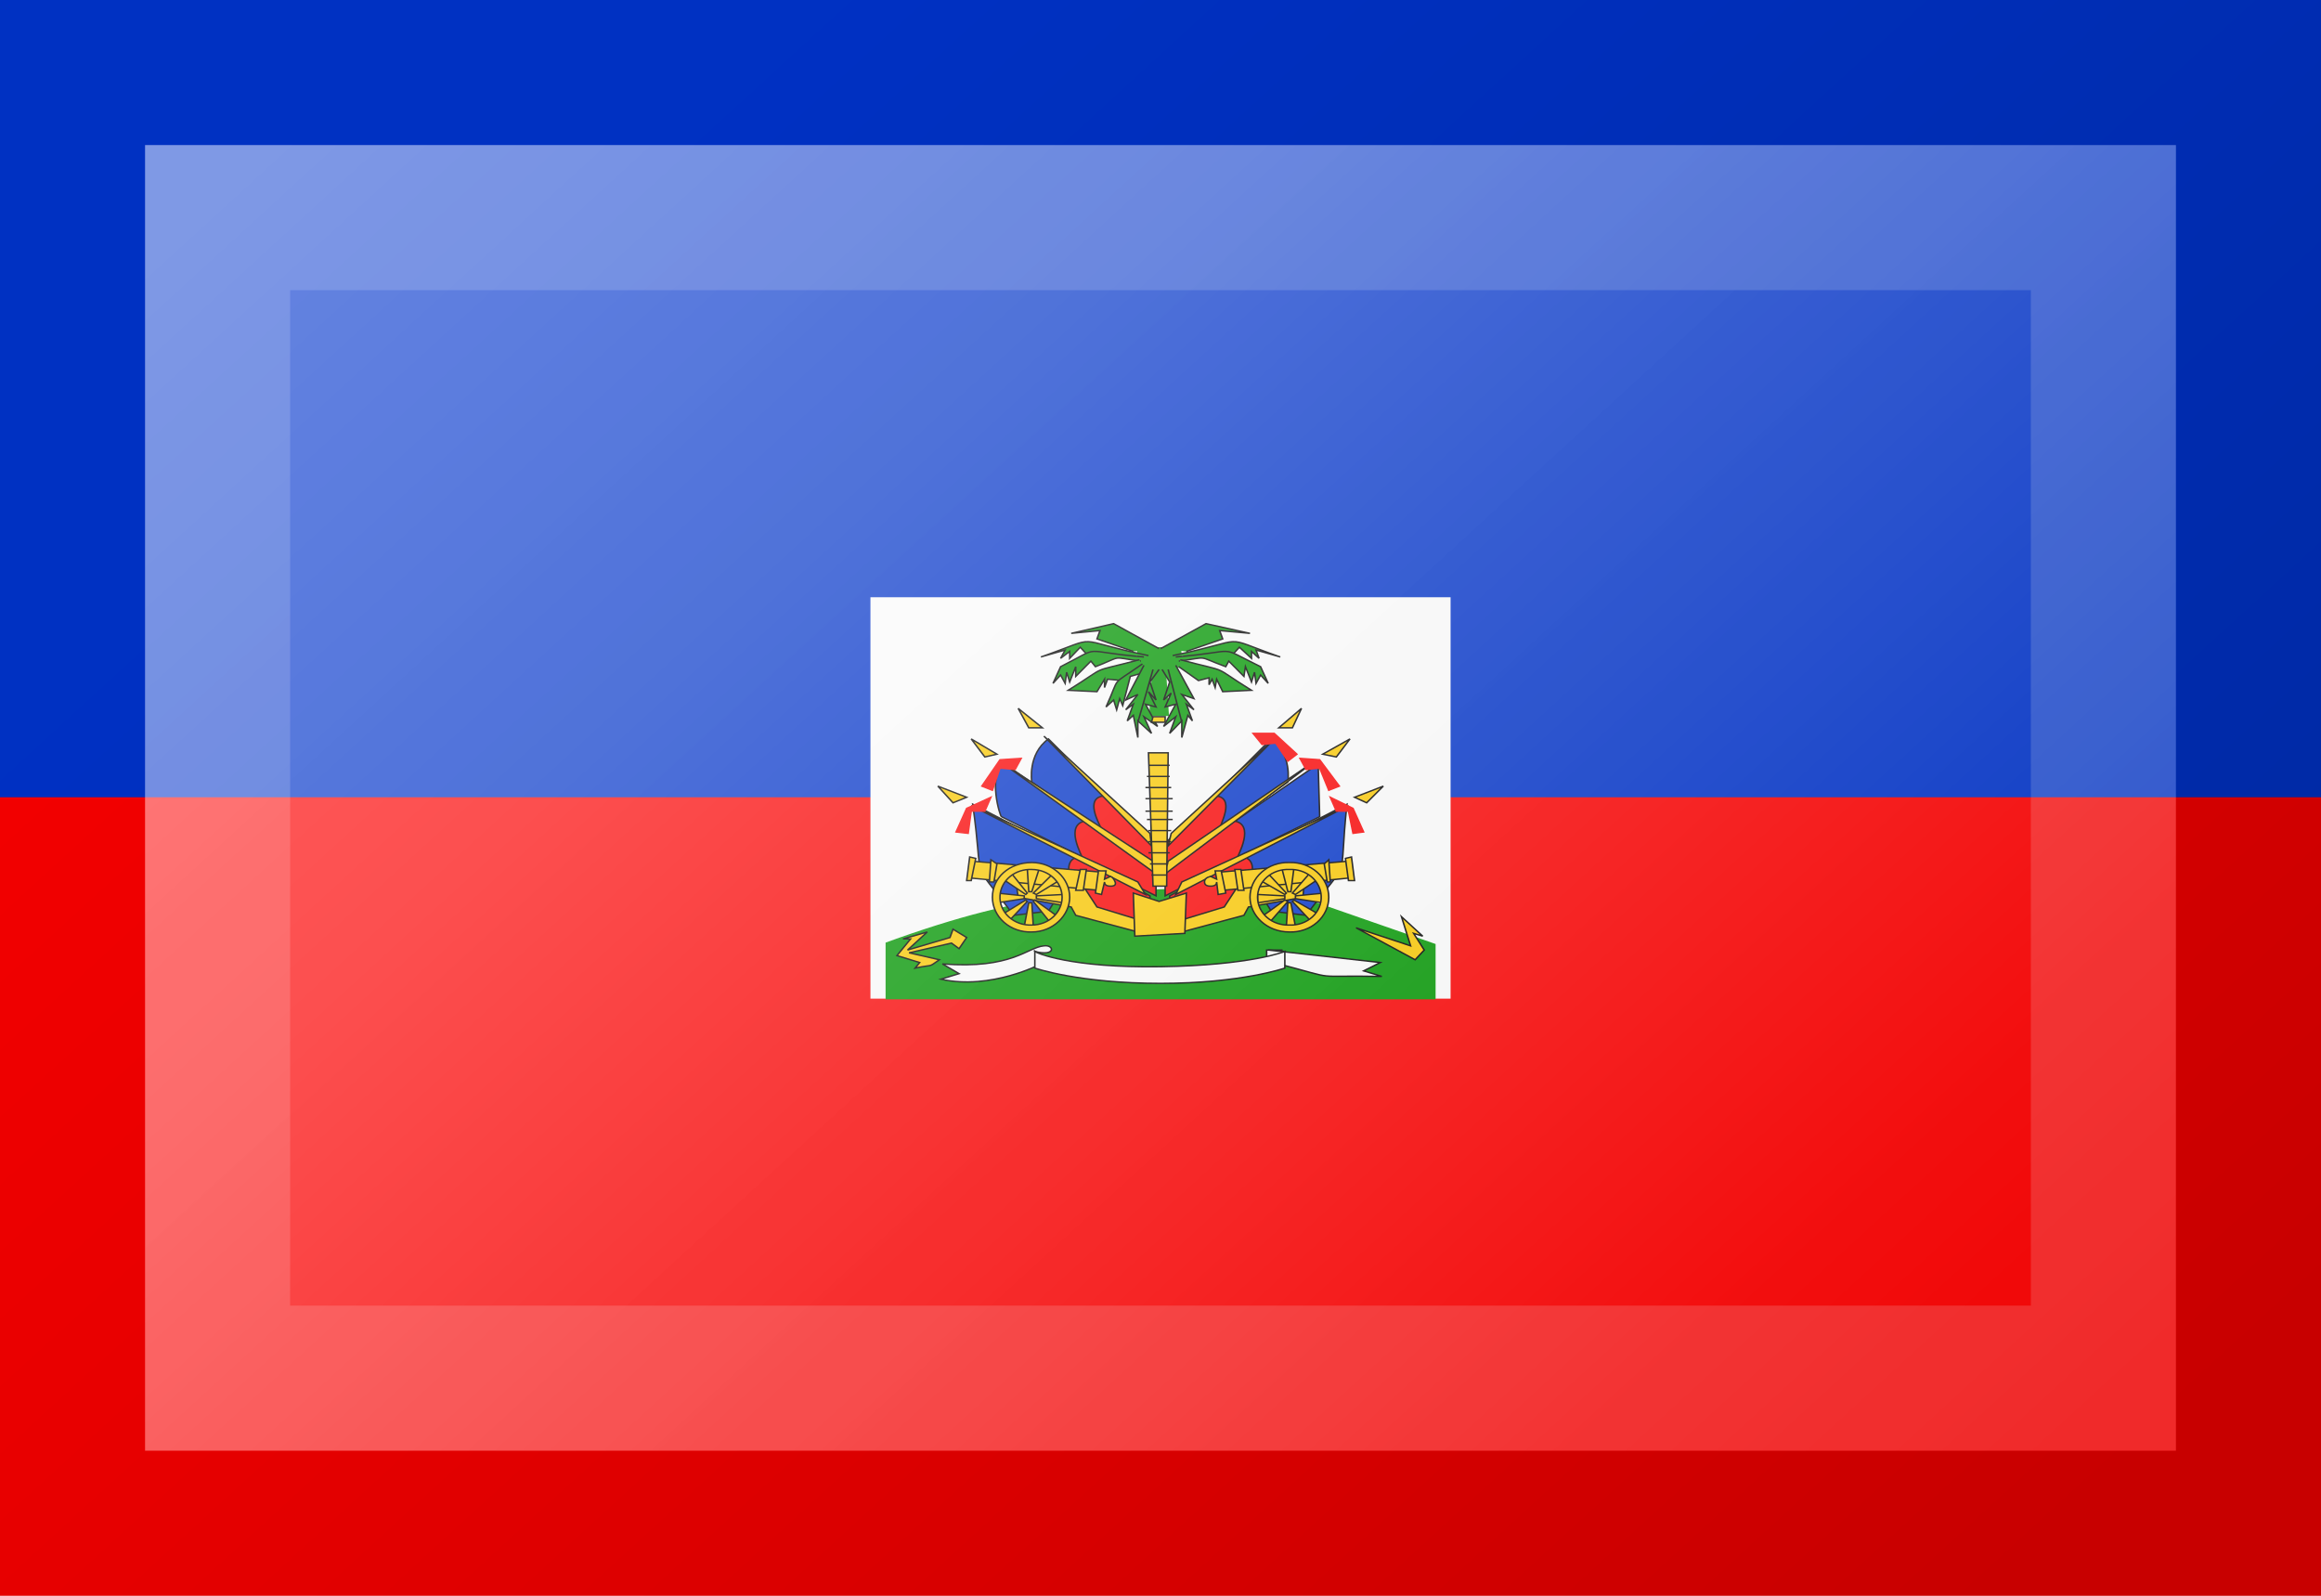
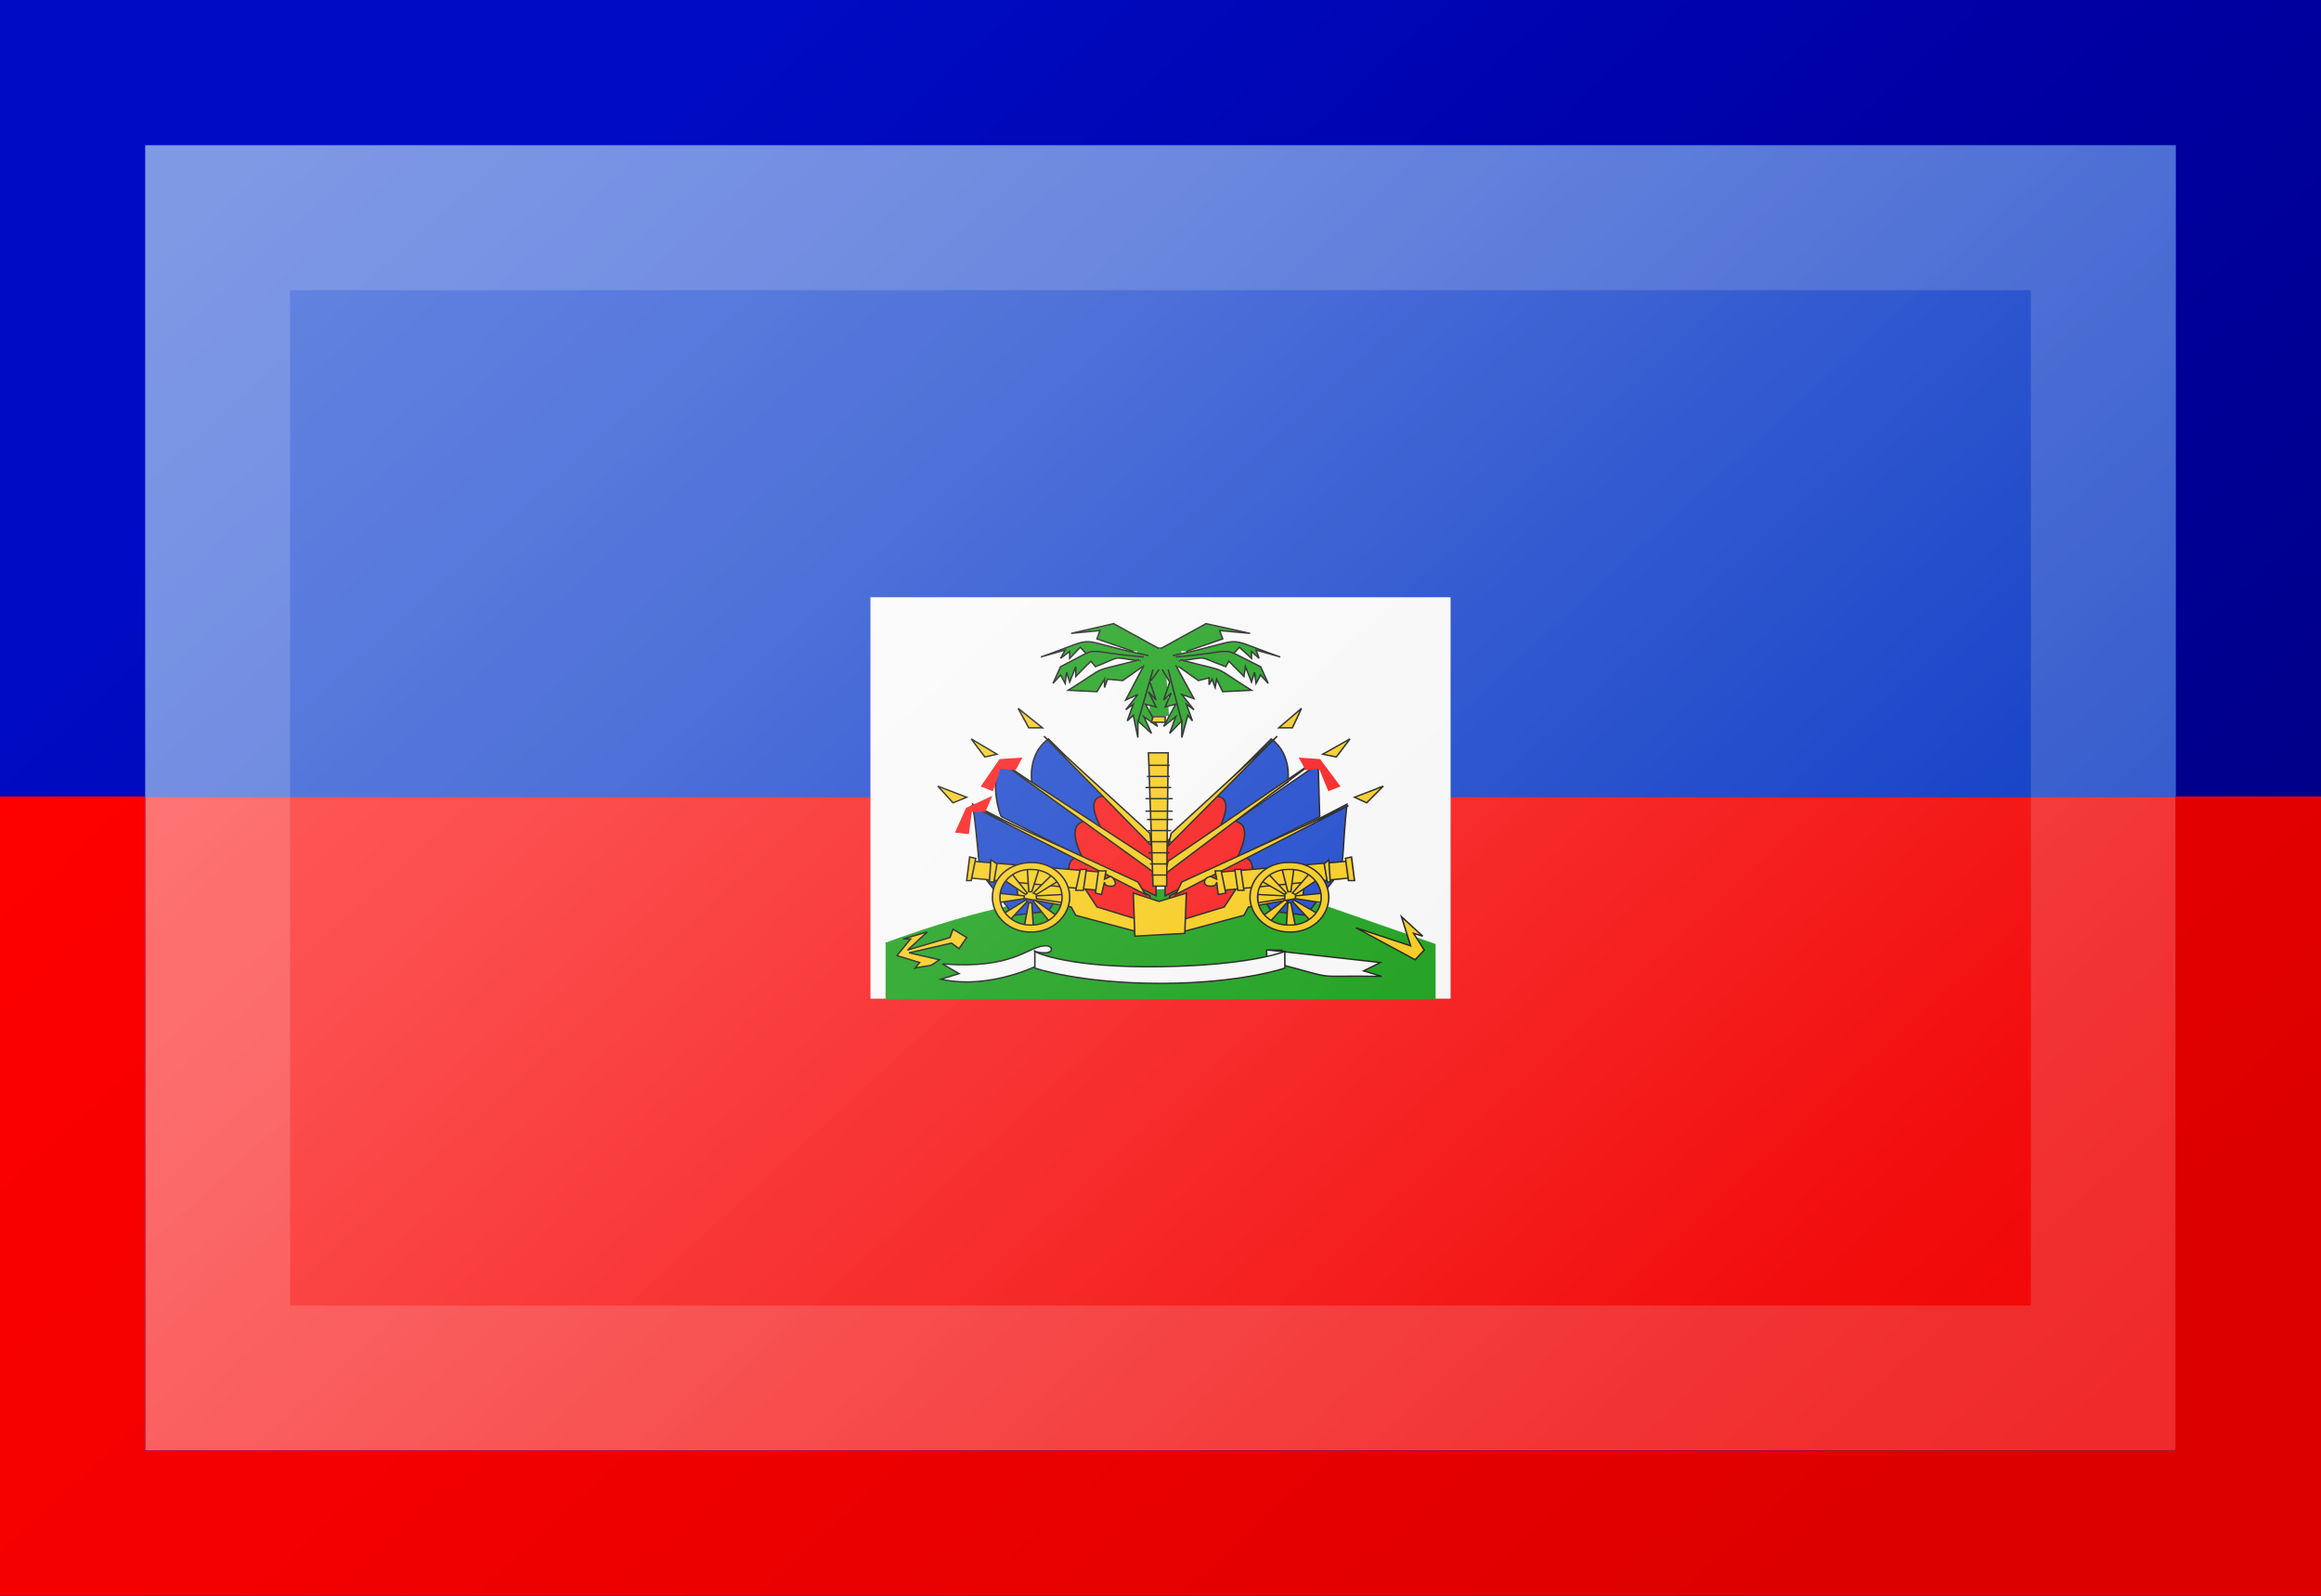
- <svg xmlns="http://www.w3.org/2000/svg" width="16" height="11" viewBox="0 0 16 11">
+ <svg xmlns="http://www.w3.org/2000/svg" xmlns:xlink="http://www.w3.org/1999/xlink" width="16" height="11" viewBox="0 0 16 11">
  <defs>
    <linearGradient id="fht-gloss" gradientUnits="userSpaceOnUse" x1="1.352" y1="1.476" x2="11.384" y2="12.430">
      <stop offset="0.000" stop-color="#fff" stop-opacity="0.400" />
      <stop offset="0.308" stop-color="#fff" stop-opacity="0.314" />
      <stop offset="0.856" stop-color="#fff" stop-opacity="0.061" />
      <stop offset="1.000" stop-color="#fff" stop-opacity="0.021" />
    </linearGradient>
    <linearGradient id="fht-shade" gradientUnits="userSpaceOnUse" x1="2.739" y1="2.991" x2="11.482" y2="12.537">
      <stop offset="0.000" stop-color="#000" stop-opacity="0.000" />
      <stop offset="1.000" stop-color="#000" stop-opacity="0.060" />
    </linearGradient>
-     <linearGradient id="fht-edge" gradientUnits="userSpaceOnUse" x1="2.625" y1="2.866" x2="11.802" y2="12.886">
-       <stop offset="0.000" stop-color="#000" stop-opacity="0.048" />
-       <stop offset="0.295" stop-color="#000" stop-opacity="0.094" />
-       <stop offset="1.000" stop-color="#000" stop-opacity="0.217" />
+     <linearGradient id="fht-edge" gradientUnits="userSpaceOnUse" x1="2.391" y1="2.611" x2="11.076" y2="12.094">
+       <stop offset="0" stop-color="#000cc4" />
+       <stop offset="0.463" stop-color="#0000a5" />
+       <stop offset="1" stop-color="#000081" />
+     </linearGradient>
+     <linearGradient id="fht-edge1" gradientUnits="userSpaceOnUse" x1="2.391" y1="2.611" x2="11.076" y2="12.094">
+       <stop offset="0" stop-color="#ff0000" />
+       <stop offset="0.463" stop-color="#f20000" />
+       <stop offset="1" stop-color="#dd0000" />
    </linearGradient>
    <clipPath id="fht-clip">
      <rect width="16" height="11" />
    </clipPath>
  </defs>
  <g clip-path="url(#fht-clip)">
-     <g transform="scale(1.04447 0.95743)">
-       <path fill="red" d="M0 0L15.319 0L15.319 11.49L0 11.49z" />
-       <path fill="#03c" d="M0 0L15.319 0L15.319 5.74L0 5.74z" />
-       <g fill="#fc0" stroke="#000">
-         <path fill="#fff" stroke="none" d="M5.745 4.3L9.574 4.3L9.574 7.19L5.745 7.19z" />
-         <path fill="#090" stroke="#090" stroke-width=".01" d="M8.39 6.39C7.25 6.41 6.81 6.41 5.85 6.79L5.85 7.19L9.47 7.19L9.47 6.8L8.39 6.39z" />
-         <g id="fht-ht-a" stroke-width=".01">
-           <path fill="#03c" d="m7.36 5.8-.44-.48c-.14.11-.11.31-.11.31l.5.39z" />
-           <path fill="red" d="m7.62 6.06-.33-.33c-.14.01-.03.21-.02.24l.34.29z" />
-           <path d="M7.59 6L6.89 5.3L7.6 6.09L7.59 6zM6.88 5.24L6.72 5.1L6.79 5.24L6.88 5.24z" />
-           <path fill="#03c" d="m7.17 5.92-.55-.43c-.1.1-.02.39-.01.39l.53.29z" />
-           <path fill="red" d="m7.63 6.28-.46-.37c-.15.02-.03.25-.02.28l.48.26z" />
-           <path d="M7.61 6.2L6.61 5.49L7.64 6.3L7.61 6.2zM6.58 5.43L6.41 5.32L6.5 5.45L6.58 5.43z" />
-           <path fill="red" stroke="red" d="M6.55 5.69L6.6 5.53L6.7 5.54L6.74 5.46L6.6 5.47L6.48 5.66L6.55 5.69z" />
-           <path fill="#03c" d="M7.13 6.19L6.42 5.79C6.5 6.41 6.39 6.15 6.69 6.59L6.92 6.56L7.13 6.19z" />
-           <path fill="red" d="m7.59 6.45-.47-.28c-.15.02 0 .31.01.34l.46.16z" />
-           <path d="M7.51 6.35L6.41 5.8L7.56 6.44L7.51 6.35zM6.38 5.74L6.19 5.66L6.29 5.78L6.38 5.74z" />
-           <path fill="red" stroke="red" d="M6.39 6L6.41 5.84L6.5 5.84L6.54 5.74L6.38 5.82L6.31 5.99L6.39 6z" />
-         </g>
-         <g stroke-width=".01">
-           <path fill="#03c" d="m7.95 5.8.44-.48c.14.11.11.31.11.31l-.5.39z" />
-           <path fill="red" d="m7.7 6.06.32-.33c.14.01.03.21.03.24l-.35.29z" />
-           <path d="M7.73 6L8.43 5.3L7.71 6.09L7.73 6zM8.44 5.24L8.59 5.1L8.53 5.24L8.44 5.24z" />
-           <path fill="red" stroke="red" d="M8.5 5.48L8.42 5.35L8.33 5.36L8.27 5.28L8.41 5.28L8.56 5.43L8.5 5.48z" />
-           <path fill="#03c" d="M8.14 5.92L8.7 5.5L8.71 5.88L8.17 6.17L8.14 5.92z" />
-           <path fill="red" d="m7.69 6.28.45-.37c.15.02.03.25.02.28l-.47.26z" />
-           <path d="M7.71 6.2L8.69 5.47L7.68 6.3L7.71 6.2zM8.73 5.43L8.91 5.32L8.82 5.45L8.73 5.43z" />
-           <path fill="red" stroke="red" d="M8.77 5.69L8.71 5.53L8.62 5.54L8.58 5.46L8.71 5.47L8.84 5.66L8.77 5.69z" />
-           <path fill="#03c" d="M8.18 6.19L8.89 5.79C8.83 6.4 8.93 6.14 8.62 6.59L8.39 6.56L8.18 6.19z" />
-           <path fill="red" d="m7.72 6.45.48-.28c.15.02 0 .31-.01.34l-.47.16z" />
-           <path d="M7.8 6.35L8.9 5.8L7.76 6.44L7.8 6.35zM8.94 5.74L9.13 5.66L9.02 5.78L8.94 5.74z" />
-           <path fill="red" stroke="red" d="M8.93 6L8.9 5.84L8.82 5.84L8.78 5.74L8.93 5.82L9 5.99L8.93 6z" />
-         </g>
-         <path fill="#090" stroke="#090" stroke-width=".01" d="m7.61 4.81-.02.34h.12l-.02-.34.11-.01-.01-.14-.28.01v.12z" />
-         <g id="fht-ht-b" fill="#090" stroke-width=".01">
-           <path d="M7.65 4.67L7.35 4.49L7.07 4.56L7.26 4.54L7.24 4.6L7.48 4.69" />
-           <path d="M7.58 4.72C7.05 4.6 7.29 4.57 6.87 4.73L7.03 4.68L7 4.74L7.06 4.69L7.06 4.74L7.13 4.66L7.18 4.72" />
-           <path d="M7.55 4.73C7.11 4.69 7.29 4.64 7 4.8L6.95 4.92L7 4.86L7.03 4.92L7.04 4.84L7.06 4.91L7.1 4.8L7.1 4.87L7.2 4.76L7.23 4.8C7.42 4.72 7.32 4.73 7.53 4.76" />
-           <path d="M7.52 4.75C7.17 4.85 7.33 4.78 7.05 4.97L7.24 4.98L7.29 4.89L7.29 4.95L7.31 4.89L7.41 4.9L7.54 4.8" />
-           <path d="M7.54 4.78C7.32 4.95 7.4 4.85 7.3 5.09L7.35 5.04L7.37 5.11L7.39 5.03L7.41 5.08L7.46 4.87L7.59 4.83" />
-           <path d="M7.55 4.79L7.43 5.04L7.51 5L7.43 5.11L7.48 5.07L7.44 5.19L7.48 5.15L7.51 5.31L7.51 5.19L7.6 5.28L7.55 5.16L7.64 5.23L7.56 5.07L7.63 5.09L7.58 4.98L7.63 5.04L7.59 4.91L7.65 4.82M7.61 4.82L7.51 5.2" />
-         </g>
-         <g fill="#090" stroke-width=".01">
-           <path d="M7.66 4.67L7.96 4.49L8.25 4.56L8.05 4.54L8.07 4.6L7.83 4.69" />
-           <path d="M7.74 4.72C8.27 4.6 8.03 4.57 8.45 4.73L8.29 4.68L8.31 4.74L8.26 4.69L8.26 4.74L8.18 4.66L8.13 4.72" />
-           <path d="M7.76 4.73C8.2 4.69 8.02 4.64 8.32 4.8L8.37 4.92L8.32 4.86L8.29 4.92L8.28 4.84L8.26 4.91L8.22 4.8L8.21 4.87L8.11 4.76L8.09 4.8C7.89 4.72 7.99 4.73 7.78 4.76" />
-           <path d="M7.79 4.75C8.14 4.85 7.98 4.78 8.26 4.97L8.07 4.98L8.03 4.89L8.02 4.95L8 4.89L7.98 4.93L7.98 4.88L7.91 4.9L7.78 4.8" />
-           <path d="M7.76 4.79L7.88 5.03L7.8 5L7.88 5.11L7.83 5.07L7.87 5.19L7.84 5.15L7.8 5.31L7.8 5.19L7.72 5.28L7.76 5.16L7.68 5.23L7.76 5.07L7.69 5.09L7.73 4.99L7.68 5.04L7.72 4.91L7.67 4.82M7.71 4.82L7.8 5.2" />
-         </g>
-         <path stroke-width=".01" d="M7.7 6.38L7.71 5.42L7.58 5.42L7.61 6.38L7.7 6.38z" />
-         <path stroke-width=".01" d="M7.69 5.16h-.08l-.01.04h.09zM7.7 6.3h-.1m.11-.08h-.12m.13-.08h-.14m.15-.08h-.15m.15-.08h-.15m.16-.08h-.17m.17-.06h-.18m.18-.09h-.18m.17-.08h-.17m.16-.08h-.15m.15-.08h-.14" />
-         <g id="fht-ht-d" stroke-width=".01">
-           <path d="m7.51 6.62-.27-.09-.12-.2-.42-.02.02.15.35.07.03.06.41.12z" />
-           <path d="m7.28 6.28-.87-.08-.02.12.86.09z" />
-           <path d="m6.4 6.17-.02.17h.03l.03-.16zm.14.02-.01.16h.03l.02-.13zm.59.07-.03.15h.05l.02-.15zm.12.01-.02.16.04.01.02-.09q0 .03.04.03t.03-.03-.03-.04l-.04.02.01-.06zm-.3.02-.13.14.02.01.15-.1zm-.29.34.12-.14-.01-.01-.15.1zm.31-.04-.14-.11-.01.01.11.15zm-.35-.26.15.11.01-.01-.11-.15zm.16-.08.01.17h.02l.05-.17zm.04.42-.01-.17h-.02l-.03.17zm.2-.23-.18.01v.02l.18.03zm-.44.06.18-.03v-.02l-.18-.02z" />
-           <path fill-rule="evenodd" stroke-linecap="round" d="M7.06 6.46c0 .13-.11.25-.25.25a.25.25 0 0 1-.26-.25c0-.14.11-.25.26-.25a.25.25 0 0 1 .25.25zm-.05 0a.2.2 0 0 1-.2.2.2.2 0 0 1-.21-.21.2.2 0 0 1 .21-.19.2.2 0 0 1 .2.2z" />
-         </g>
-         <g stroke-width=".01">
-           <path d="m7.81 6.62.27-.09.12-.2.41-.02-.01.15-.36.07-.03.06-.41.12z" />
-           <path d="m8.04 6.28.86-.08.02.12-.85.09z" />
-           <path d="m8.92 6.17.02.17H8.9l-.02-.16zm-.15.02.01.16h-.02l-.02-.13zm-.58.07.02.15h-.04l-.02-.15zm-.13.01.03.16-.05.01-.01-.09q0 .03-.04.03t-.04-.03.04-.04l.04.02-.01-.06zm.31.02.12.14-.01.01-.16-.1zm.28.34-.12-.14.01-.01.16.1zm-.31-.04.14-.11.02.01-.12.15zm.36-.26-.15.11-.02-.01.12-.15zm-.16-.08-.02.17H8.5l-.04-.17zm-.05.42.01-.17h.02l.03.17zm-.19-.23.18.01v.02l-.18.03zm.43.06-.18-.03v-.02l.19-.02z" />
-           <path fill-rule="evenodd" stroke-linecap="round" d="M8.25 6.46c0 .13.11.25.26.25a.25.25 0 0 0 .26-.25.25.25 0 0 0-.26-.25.25.25 0 0 0-.26.25zm.05 0a.2.2 0 0 0 .21.2.2.2 0 0 0 .21-.21.2.2 0 0 0-.21-.19.2.2 0 0 0-.21.2z" />
-         </g>
-         <path stroke-width=".01" d="M7.83 6.43L7.82 6.72L7.49 6.74L7.48 6.43L7.65 6.49L7.83 6.43z" />
-         <path fill-rule="evenodd" stroke-width=".01" d="M6.29 6.69L6.27 6.75L5.99 6.84L6.12 6.71L5.96 6.76L6.01 6.76L5.92 6.88L6.07 6.93L6.04 6.97C6.17 6.94 6.12 6.97 6.2 6.91L6 6.86L6.28 6.79L6.33 6.83L6.38 6.75L6.29 6.69z" />
-         <path stroke-width=".01" d="M9.31 6.81L9.25 6.6L9.39 6.74L9.33 6.72L9.4 6.84L9.34 6.91L8.95 6.68L9.31 6.81z" />
-         <g fill="#fff" stroke-width=".01">
-           <path d="m6.33 7.01-.11-.07c.46.04.56-.12.67-.13.07-.01.08.08-.06.04l.04.09s-.33.19-.66.11zm2.03-.1v-.07h.1l.01.08z" />
-           <path d="M9 6.99L9.11 6.93L8.37 6.84L8.48 6.85L8.44 6.94C8.86 7.06 8.63 7.02 9.12 7.03L9 6.99z" />
-           <path d="M6.83 6.85v.12s.29.11.83.11c.53 0 .82-.11.82-.11v-.12s-.22.1-.82.11-.82-.1-.83-.11z" />
+     <g id="fht-art">
+       <g transform="scale(1.04447 0.95743)">
+         <path fill="red" d="M0 0h15.32v11.49H0z" />
+         <path fill="#03c" d="M0 0h15.32v5.74H0z" />
+         <g fill="#fc0" stroke="#000">
+           <path fill="#fff" stroke="none" d="M5.745 4.3L9.574 4.3L9.574 7.19L5.745 7.19z" />
+           <path fill="#090" stroke="#090" stroke-width=".01" d="M8.39 6.39C7.25 6.41 6.81 6.41 5.85 6.79L5.85 7.19L9.47 7.19L9.47 6.8L8.39 6.39z" />
+           <g id="fht-ht-a" stroke-width=".01">
+             <path fill="#03c" d="m7.36 5.8-.44-.48c-.14.11-.11.31-.11.31l.5.39z" />
+             <path fill="red" d="m7.62 6.06-.33-.33c-.14.01-.03.21-.02.24l.34.29z" />
+             <path d="M7.59 6L6.89 5.3L7.6 6.09L7.59 6zM6.88 5.24L6.72 5.1L6.79 5.24L6.88 5.24z" />
+             <path fill="#03c" d="m7.17 5.92-.55-.43c-.1.1-.02.39-.01.39l.53.29z" />
+             <path fill="red" d="m7.63 6.28-.46-.37c-.15.02-.03.25-.02.28l.48.26z" />
+             <path d="M7.61 6.2L6.61 5.49L7.64 6.3L7.61 6.2zM6.58 5.43L6.41 5.32L6.5 5.45L6.58 5.43z" />
+             <path fill="red" stroke="red" d="M6.55 5.69L6.6 5.53L6.7 5.54L6.74 5.46L6.6 5.47L6.48 5.66L6.55 5.69z" />
+             <path fill="#03c" d="M7.13 6.19L6.42 5.79C6.5 6.41 6.39 6.15 6.69 6.59L6.92 6.56L7.13 6.19z" />
+             <path fill="red" d="m7.59 6.45-.47-.28c-.15.02 0 .31.01.34l.46.16z" />
+             <path d="M7.51 6.35L6.41 5.8L7.56 6.44L7.51 6.35zM6.38 5.74L6.19 5.66L6.29 5.78L6.38 5.74z" />
+             <path fill="red" stroke="red" d="M6.39 6L6.41 5.84L6.5 5.84L6.54 5.74L6.38 5.82L6.31 5.99L6.39 6z" />
+           </g>
+           <g stroke-width=".01">
+             <path fill="#03c" d="m7.95 5.8.44-.48c.14.11.11.31.11.31l-.5.39z" />
+             <path fill="red" d="m7.7 6.06.32-.33c.14.01.03.21.03.24l-.35.29z" />
+             <path d="M7.73 6L8.43 5.3L7.71 6.09L7.73 6zM8.44 5.24L8.59 5.1L8.53 5.24L8.44 5.24z" />
+             <path fill="#03c" d="M8.14 5.92L8.7 5.5L8.71 5.88L8.17 6.17L8.14 5.92z" />
+             <path fill="red" d="m7.69 6.28.45-.37c.15.02.03.25.02.28l-.47.26z" />
+             <path d="M7.71 6.2L8.69 5.47L7.68 6.3L7.71 6.2zM8.73 5.43L8.91 5.32L8.82 5.45L8.73 5.43z" />
+             <path fill="red" stroke="red" d="M8.77 5.69L8.71 5.53L8.62 5.54L8.58 5.46L8.71 5.47L8.84 5.66L8.77 5.69z" />
+             <path fill="#03c" d="M8.18 6.19L8.89 5.79C8.83 6.4 8.93 6.14 8.62 6.59L8.39 6.56L8.18 6.19z" />
+             <path fill="red" d="m7.72 6.45.48-.28c.15.02 0 .31-.01.34l-.47.16z" />
+             <path d="M7.8 6.35L8.9 5.8L7.76 6.44L7.8 6.35zM8.94 5.74L9.13 5.66L9.02 5.78L8.94 5.74z" />
+           </g>
+           <path fill="#090" stroke="#090" stroke-width=".01" d="m7.61 4.81-.02.34h.12l-.02-.34.11-.01-.01-.14-.28.01v.12z" />
+           <g id="fht-ht-b" fill="#090" stroke-width=".01">
+             <path d="M7.65 4.67L7.35 4.49L7.07 4.56L7.26 4.54L7.24 4.6L7.48 4.69" />
+             <path d="M7.58 4.72C7.05 4.6 7.29 4.57 6.87 4.73L7.03 4.68L7 4.74L7.06 4.69L7.06 4.74L7.13 4.66L7.18 4.72" />
+             <path d="M7.55 4.73C7.11 4.69 7.29 4.64 7 4.8L6.95 4.92L7 4.86L7.03 4.92L7.04 4.84L7.06 4.91L7.1 4.8L7.1 4.87L7.2 4.76L7.23 4.8C7.42 4.72 7.32 4.73 7.53 4.76" />
+             <path d="M7.52 4.75C7.17 4.85 7.33 4.78 7.05 4.97L7.24 4.98L7.29 4.89L7.29 4.95L7.31 4.89L7.41 4.9L7.54 4.8" />
+             <path d="M7.55 4.79L7.43 5.04L7.51 5L7.43 5.11L7.48 5.07L7.44 5.19L7.48 5.15L7.51 5.31L7.51 5.19L7.6 5.28L7.55 5.16L7.64 5.23L7.56 5.07L7.63 5.09L7.58 4.98L7.63 5.04L7.59 4.91L7.65 4.82M7.61 4.82L7.51 5.2" />
+           </g>
+           <g fill="#090" stroke-width=".01">
+             <path d="M7.66 4.67L7.96 4.49L8.25 4.56L8.05 4.54L8.07 4.6L7.83 4.69" />
+             <path d="M7.74 4.72C8.27 4.6 8.03 4.57 8.45 4.73L8.29 4.68L8.31 4.74L8.26 4.69L8.26 4.74L8.18 4.66L8.13 4.72" />
+             <path d="M7.76 4.73C8.2 4.69 8.02 4.64 8.32 4.8L8.37 4.92L8.32 4.86L8.29 4.92L8.28 4.84L8.26 4.91L8.22 4.8L8.21 4.87L8.11 4.76L8.09 4.8C7.89 4.72 7.99 4.73 7.78 4.76" />
+             <path d="M7.79 4.75C8.14 4.85 7.98 4.78 8.26 4.97L8.07 4.98L8.03 4.89L8.02 4.95L8 4.89L7.98 4.93L7.98 4.88L7.91 4.9L7.78 4.8" />
+             <path d="M7.76 4.79L7.88 5.03L7.8 5L7.88 5.11L7.83 5.07L7.87 5.19L7.84 5.15L7.8 5.31L7.8 5.19L7.72 5.28L7.76 5.16L7.68 5.23L7.76 5.07L7.69 5.09L7.73 4.99L7.68 5.04L7.72 4.91L7.67 4.82M7.71 4.82L7.8 5.2" />
+           </g>
+           <path stroke-width=".01" d="M7.7 6.38L7.71 5.42L7.58 5.42L7.61 6.38L7.7 6.38z" />
+           <path stroke-width=".01" d="M7.69 5.16h-.08l-.01.04h.09zM7.7 6.3h-.1m.11-.08h-.12m.13-.08h-.14m.15-.08h-.15m.15-.08h-.15m.16-.08h-.17m.17-.06h-.18m.18-.09h-.18m.17-.08h-.17m.16-.08h-.15m.15-.08h-.14" />
+           <g id="fht-ht-d" stroke-width=".01">
+             <path d="m7.51 6.62-.27-.09-.12-.2-.42-.02.02.15.35.07.03.06.41.12z" />
+             <path d="m7.28 6.28-.87-.08-.02.12.86.09z" />
+             <path d="m6.4 6.17-.02.17h.03l.03-.16zm.14.02-.01.16h.03l.02-.13zm.59.07-.03.15h.05l.02-.15zm.12.01-.02.16.04.01.02-.09q0 .03.04.03t.03-.03-.03-.04l-.04.02.01-.06zm-.3.02-.13.14.02.01.15-.1zm-.29.34.12-.14-.01-.01-.15.1zm.31-.04-.14-.11-.01.01.11.15zm-.35-.26.15.11.01-.01-.11-.15zm.16-.08.01.17h.02l.05-.17zm.04.42-.01-.17h-.02l-.03.17zm.2-.23-.18.01v.02l.18.03zm-.44.06.18-.03v-.02l-.18-.02z" />
+             <path fill-rule="evenodd" stroke-linecap="round" d="M7.06 6.46c0 .13-.11.25-.25.25a.25.25 0 0 1-.26-.25c0-.14.11-.25.26-.25a.25.25 0 0 1 .25.25zm-.05 0a.2.2 0 0 1-.2.2.2.2 0 0 1-.21-.21.2.2 0 0 1 .21-.19.2.2 0 0 1 .2.2z" />
+           </g>
+           <g stroke-width=".01">
+             <path d="m7.81 6.62.27-.09.12-.2.41-.02-.01.15-.36.07-.03.06-.41.12z" />
+             <path d="m8.04 6.28.86-.08.02.12-.85.09z" />
+             <path d="m8.92 6.17.02.17H8.9l-.02-.16zm-.15.02.01.16h-.02l-.02-.13zm-.58.07.02.15h-.04l-.02-.15zm-.13.01.03.16-.05.01-.01-.09q0 .03-.04.03t-.04-.03.04-.04l.04.02-.01-.06zm.31.02.12.14-.01.01-.16-.1zm.28.34-.12-.14.01-.01.16.1zm-.31-.04.14-.11.02.01-.12.15zm.36-.26-.15.11-.02-.01.12-.15zm-.16-.08-.02.17H8.5l-.04-.17zm-.05.42.01-.17h.02l.03.17zm-.19-.23.18.01v.02l-.18.03zm.43.06-.18-.03v-.02l.19-.02z" />
+             <path fill-rule="evenodd" stroke-linecap="round" d="M8.25 6.46c0 .13.11.25.26.25a.25.25 0 0 0 .26-.25.25.25 0 0 0-.26-.25.25.25 0 0 0-.26.25zm.05 0a.2.2 0 0 0 .21.2.2.2 0 0 0 .21-.21.2.2 0 0 0-.21-.19.2.2 0 0 0-.21.2z" />
+           </g>
+           <path stroke-width=".01" d="M7.83 6.43L7.82 6.72L7.49 6.74L7.48 6.43L7.65 6.49L7.83 6.43z" />
+           <path fill-rule="evenodd" stroke-width=".01" d="M6.29 6.69L6.27 6.75L5.99 6.84L6.12 6.71L5.96 6.76L6.01 6.76L5.92 6.88L6.07 6.93L6.04 6.97C6.17 6.94 6.12 6.97 6.2 6.91L6 6.86L6.28 6.79L6.33 6.83L6.38 6.75L6.29 6.69z" />
+           <path stroke-width=".01" d="M9.31 6.81L9.25 6.6L9.39 6.74L9.33 6.72L9.4 6.84L9.34 6.91L8.95 6.68L9.31 6.81z" />
+           <g fill="#fff" stroke-width=".01">
+             <path d="m6.33 7.01-.11-.07c.46.04.56-.12.67-.13.07-.01.08.08-.06.04l.04.09s-.33.19-.66.11zm2.03-.1v-.07h.1l.01.08z" />
+             <path d="M9 6.99L9.11 6.93L8.37 6.84L8.48 6.85L8.44 6.94C8.86 7.06 8.63 7.02 9.12 7.03L9 6.99z" />
+             <path d="M6.83 6.85v.12s.29.11.83.11c.53 0 .82-.11.82-.11v-.12s-.22.1-.82.11-.82-.1-.83-.11z" />
+           </g>
        </g>
      </g>
    </g>
+     <use xlink:href="#fht-art" />
+     <use xlink:href="#fht-art" />
    <rect x="1" y="1" width="14" height="9" fill="url(#fht-gloss)" />
    <path d="M1 1h14v9H1zM2 2v7h12V2z" fill="#fff" fill-opacity="0.164" fill-rule="evenodd" />
    <rect x="1" y="1" width="14" height="9" fill="url(#fht-shade)" />
-     <path d="M0 0h16v11H0zM1 1v9h14V1z" fill="url(#fht-edge)" fill-rule="evenodd" />
+     <path fill="url(#fht-edge)" d="M0 0h16v11H0zM1 1v9h14V1z" />
+     <path fill="url(#fht-edge1)" d="M0 11H16V10H0zM0 5.49V10H1V5.49zM16 5.49V10H15V5.49z" />
  </g>
</svg>
